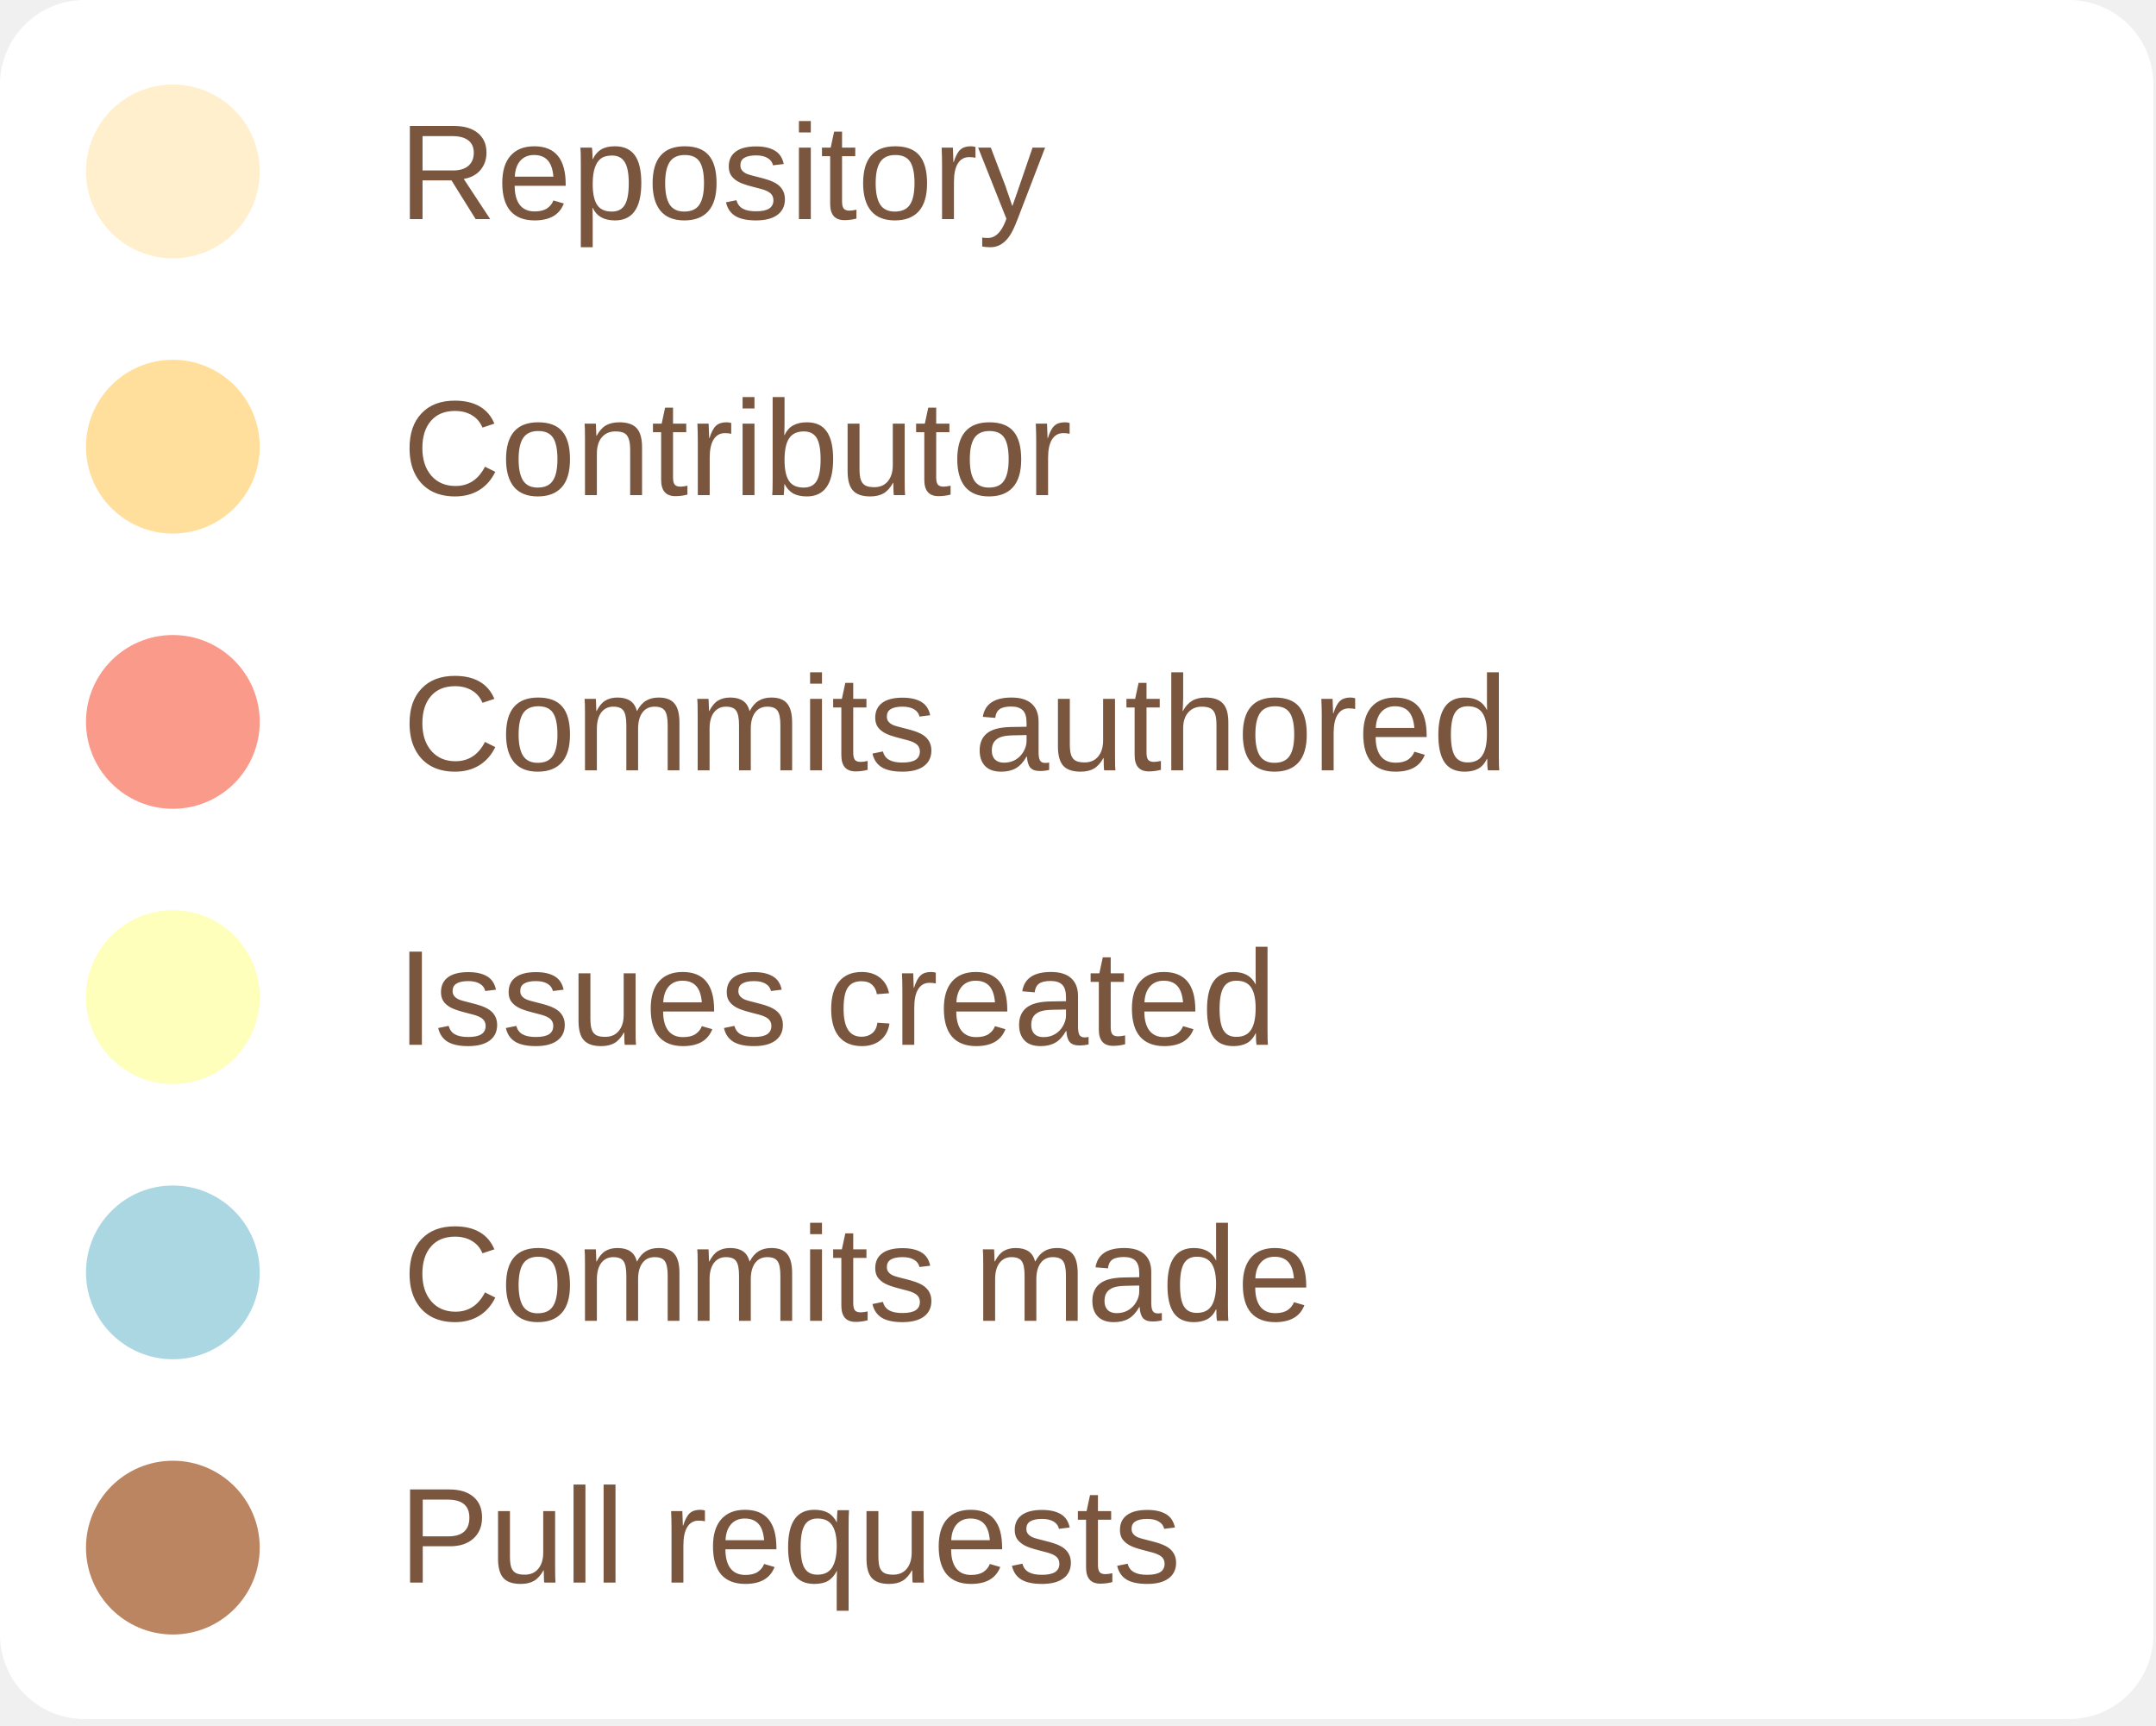
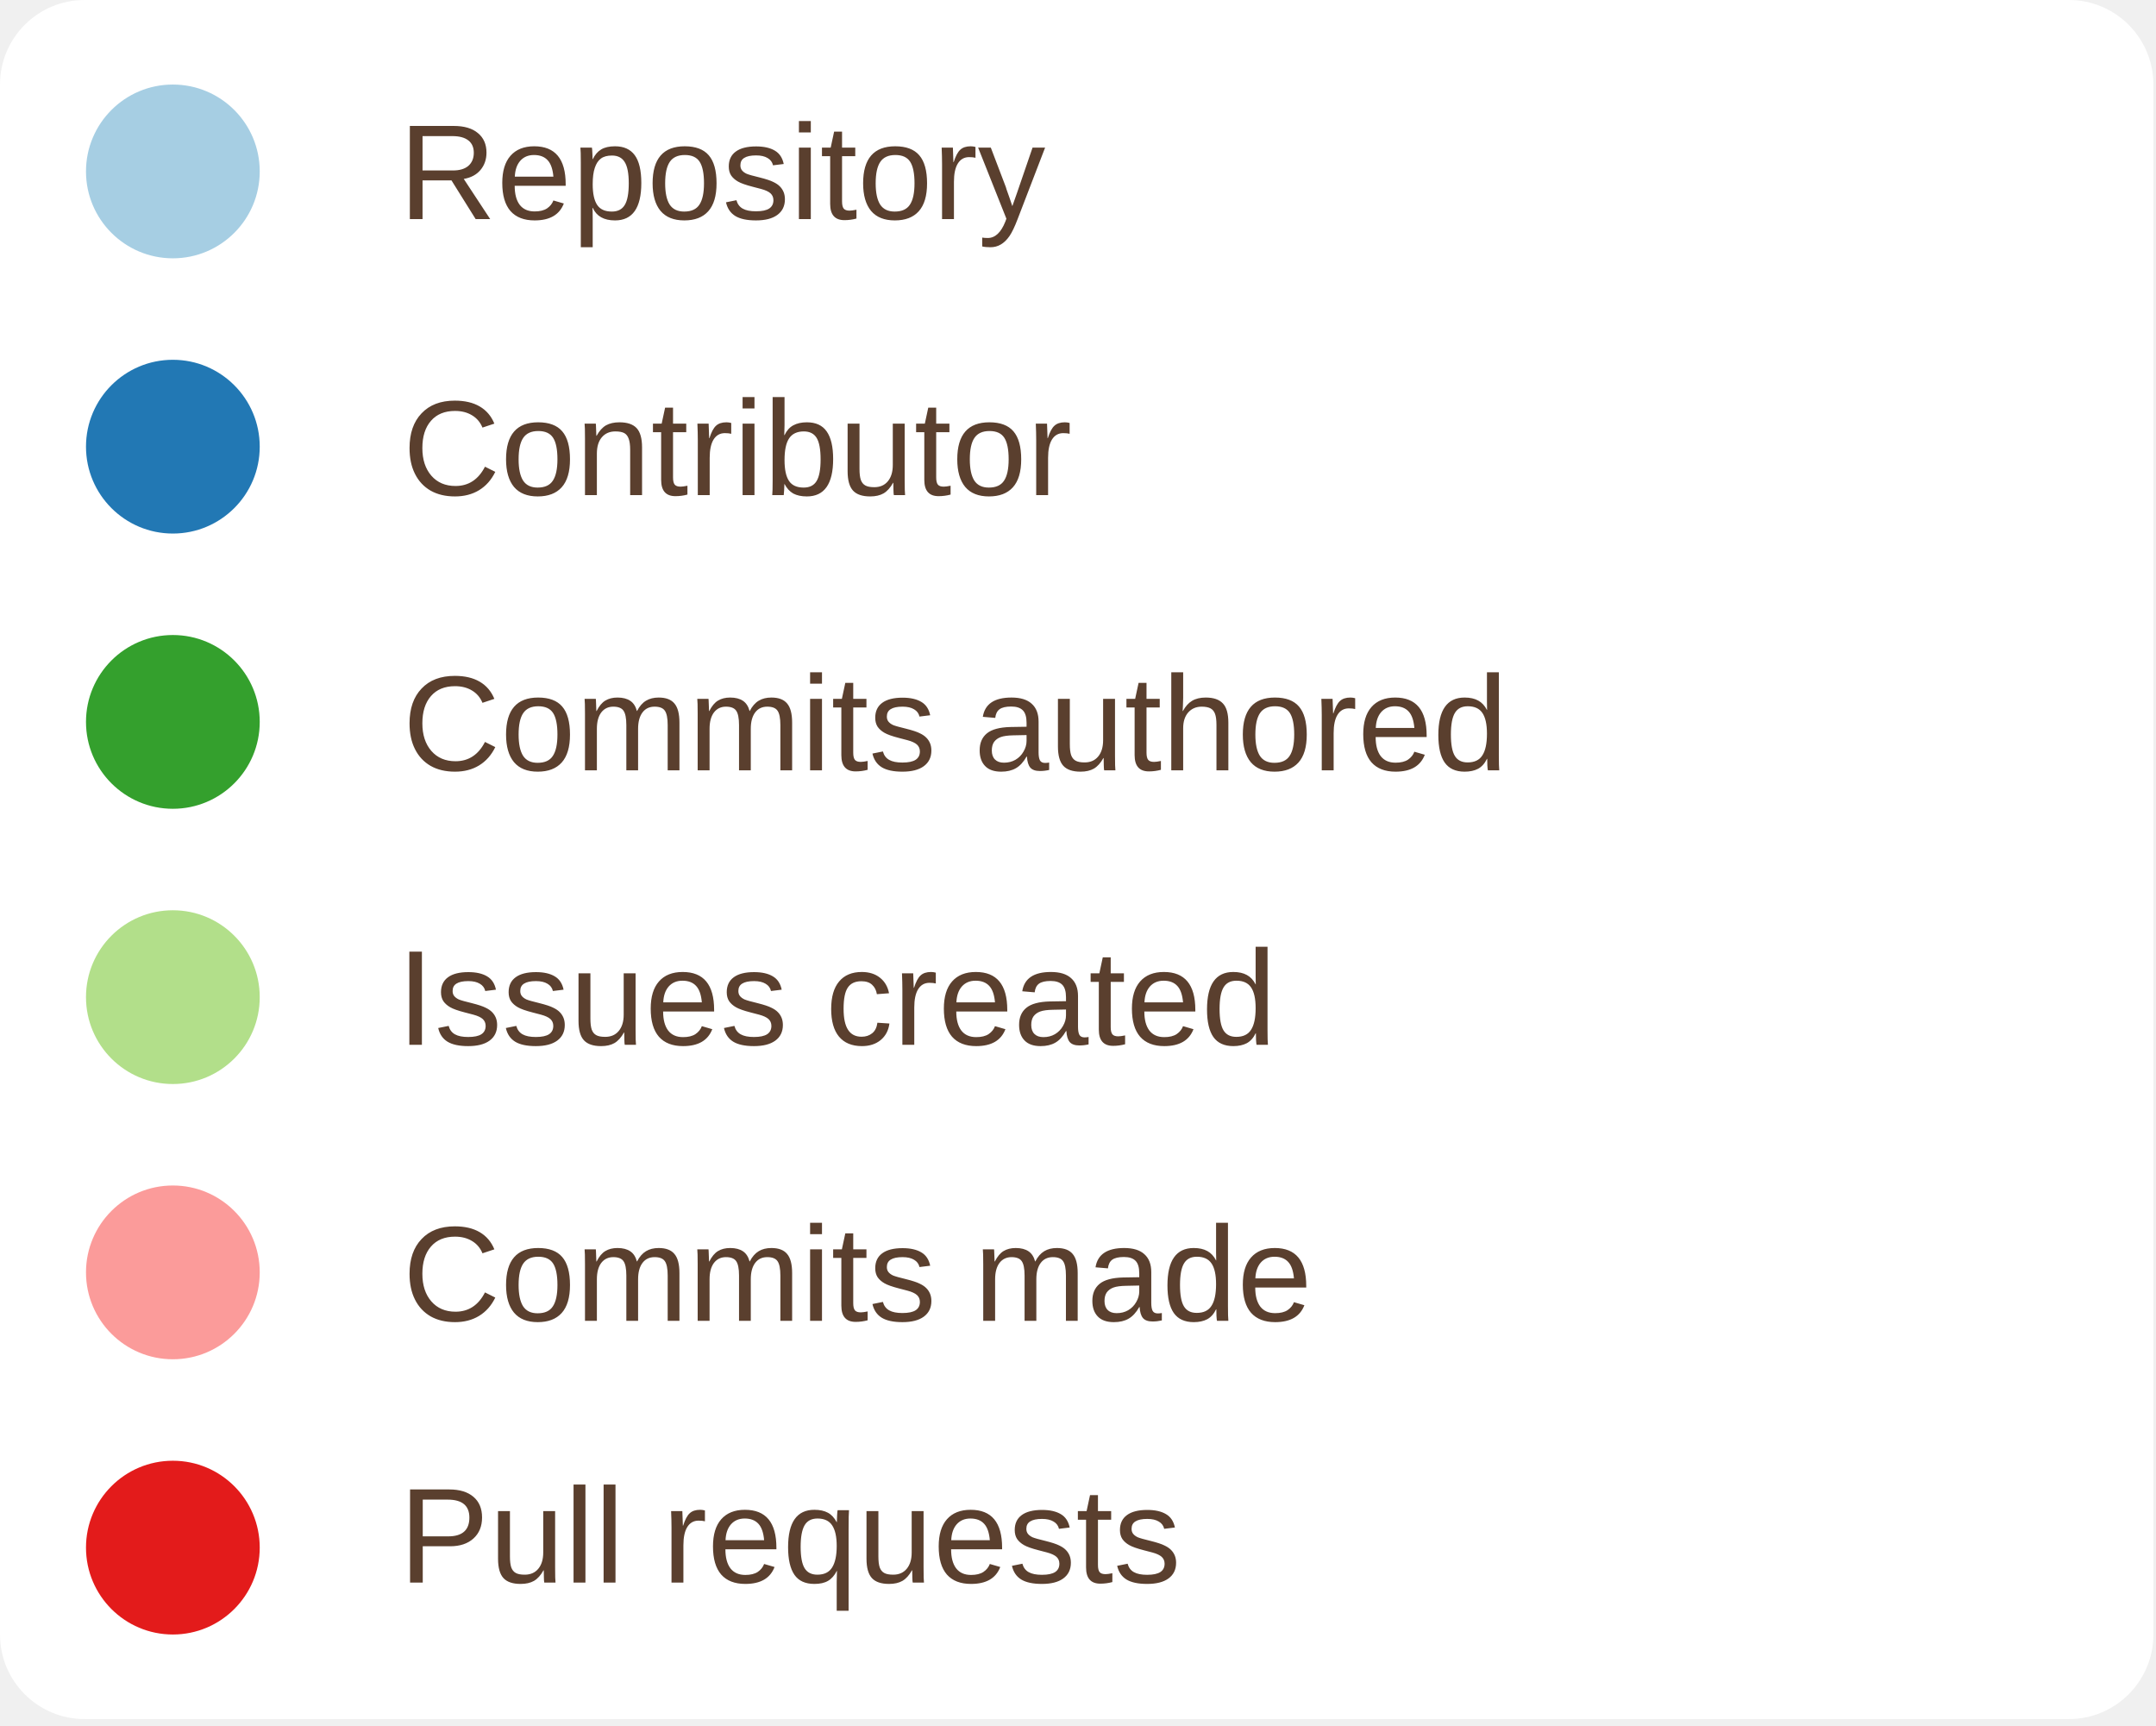
<svg xmlns="http://www.w3.org/2000/svg" width="100%" height="100%" viewBox="0 0 255 204" version="1.1" xml:space="preserve" style="fill-rule:evenodd;clip-rule:evenodd;stroke-linejoin:round;stroke-miterlimit:1.414;">
  <g transform="matrix(1,0,0,1,-38.9728,-568.197)">
    <path d="M293.664,578.197C293.664,572.678 289.183,568.197 283.664,568.197L48.973,568.197C43.454,568.197 38.973,572.678 38.973,578.197L38.973,761.481C38.973,767.001 43.454,771.481 48.973,771.481L283.664,771.481C289.183,771.481 293.664,767.001 293.664,761.481L293.664,578.197Z" style="fill:white;" />
    <clipPath id="_clip1">
      <path d="M293.664,578.197C293.664,572.678 289.183,568.197 283.664,568.197L48.973,568.197C43.454,568.197 38.973,572.678 38.973,578.197L38.973,761.481C38.973,767.001 43.454,771.481 48.973,771.481L283.664,771.481C289.183,771.481 293.664,767.001 293.664,761.481L293.664,578.197Z" />
    </clipPath>
    <g clip-path="url(#_clip1)">
      <g>
        <g transform="matrix(1,0,0,1,-18.3028,-95.3334)">
-           <text x="104.901px" y="754.626px" style="font-family:'ArialMT', 'Arial', sans-serif;font-size:16px;fill:rgb(122,86,63);">Commits authored</text>
+           <text x="104.901px" y="754.626px" style="font-family:'ArialMT', 'Arial', sans-serif;font-size:16px;fill:rgb(90,63,46);">Commits authored</text>
        </g>
        <g transform="matrix(1,0,0,1,-13.0619,31.9125)">
-           <text x="99.222px" y="723.431px" style="font-family:'ArialMT', 'Arial', sans-serif;font-size:16px;fill:rgb(122,86,63);">Pull requests</text>
+           <text x="99.222px" y="723.431px" style="font-family:'ArialMT', 'Arial', sans-serif;font-size:16px;fill:rgb(90,63,46);">Pull requests</text>
        </g>
        <g transform="matrix(1,0,0,1,-15.0801,2.54154)">
-           <text x="100.983px" y="689.204px" style="font-family:'ArialMT', 'Arial', sans-serif;font-size:16px;fill:rgb(122,86,63);">Issues created</text>
+           <text x="100.983px" y="689.204px" style="font-family:'ArialMT', 'Arial', sans-serif;font-size:16px;fill:rgb(90,63,46);">Issues created</text>
        </g>
        <g transform="matrix(1,0,0,1,-12.1228,67.163)">
-           <text x="98.721px" y="657.223px" style="font-family:'ArialMT', 'Arial', sans-serif;font-size:16px;fill:rgb(122,86,63);">Commits made</text>
+           <text x="98.721px" y="657.223px" style="font-family:'ArialMT', 'Arial', sans-serif;font-size:16px;fill:rgb(90,63,46);">Commits made</text>
        </g>
        <g transform="matrix(1,0,0,1,-11.2602,1.33805)">
-           <text x="97.858px" y="625.407px" style="font-family:'ArialMT', 'Arial', sans-serif;font-size:16px;fill:rgb(122,86,63);">Contributor</text>
+           <text x="97.858px" y="625.407px" style="font-family:'ArialMT', 'Arial', sans-serif;font-size:16px;fill:rgb(90,63,46);">Contributor</text>
        </g>
        <g transform="matrix(1,0,0,1,-402.973,415.437)">
-           <text x="489.11px" y="178.667px" style="font-family:'ArialMT', 'Arial', sans-serif;font-size:16px;fill:rgb(122,86,63);">Repository</text>
+           <text x="489.11px" y="178.667px" style="font-family:'ArialMT', 'Arial', sans-serif;font-size:16px;fill:rgb(90,63,46);">Repository</text>
        </g>
      </g>
      <g transform="matrix(1.09454,0,0,1.09454,-8.3894,-66.2638)">
        <g transform="matrix(0.685868,0,0,0.685868,16.5119,184.959)">
-           <circle cx="66.25" cy="602.48" r="13.686" style="fill:rgb(255,239,205);" />
+           <circle cx="66.25" cy="602.48" r="13.686" style="fill:rgb(166,206,227);" />
        </g>
        <g transform="matrix(0.685868,0,0,0.685868,16.5119,214.695)">
-           <circle cx="66.25" cy="602.48" r="13.686" style="fill:rgb(255,223,155);" />
+           <circle cx="66.25" cy="602.48" r="13.686" style="fill:rgb(34,120,180);" />
        </g>
        <g transform="matrix(0.685868,0,0,0.685868,16.5119,244.431)">
-           <circle cx="66.25" cy="602.48" r="13.686" style="fill:rgb(250,154,139);" />
+           <circle cx="66.25" cy="602.48" r="13.686" style="fill:rgb(52,160,45);" />
        </g>
        <g transform="matrix(0.685868,0,0,0.685868,16.5119,274.167)">
-           <circle cx="66.25" cy="602.48" r="13.686" style="fill:rgb(254,255,186);" />
+           <circle cx="66.25" cy="602.48" r="13.686" style="fill:rgb(178,223,138);" />
        </g>
        <g transform="matrix(0.685868,0,0,0.685868,16.5119,303.903)">
-           <circle cx="66.25" cy="602.48" r="13.686" style="fill:rgb(171,215,227);" />
+           <circle cx="66.25" cy="602.48" r="13.686" style="fill:rgb(251,155,154);" />
        </g>
        <g transform="matrix(0.685868,0,0,0.685868,16.5119,333.639)">
-           <circle cx="66.25" cy="602.48" r="13.686" style="fill:rgb(187,133,98);" />
+           <circle cx="66.25" cy="602.48" r="13.686" style="fill:rgb(227,27,27);" />
        </g>
      </g>
    </g>
  </g>
</svg>
